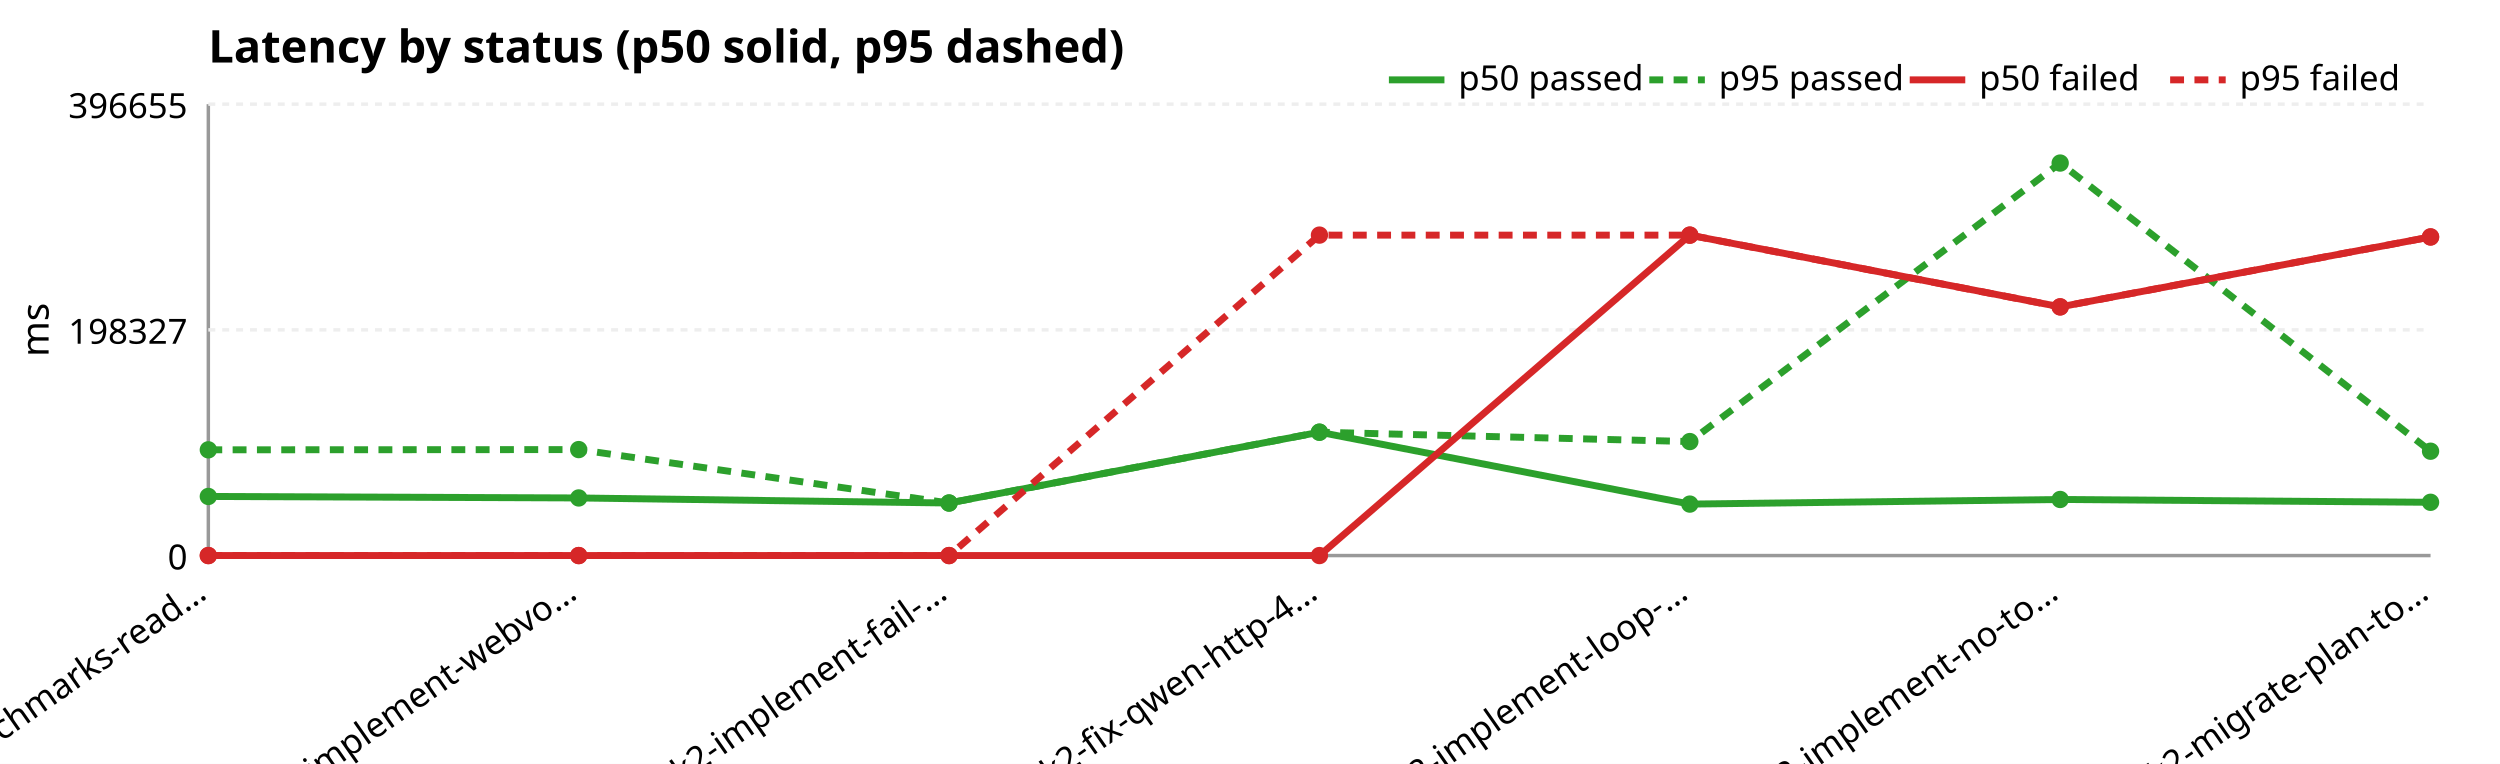
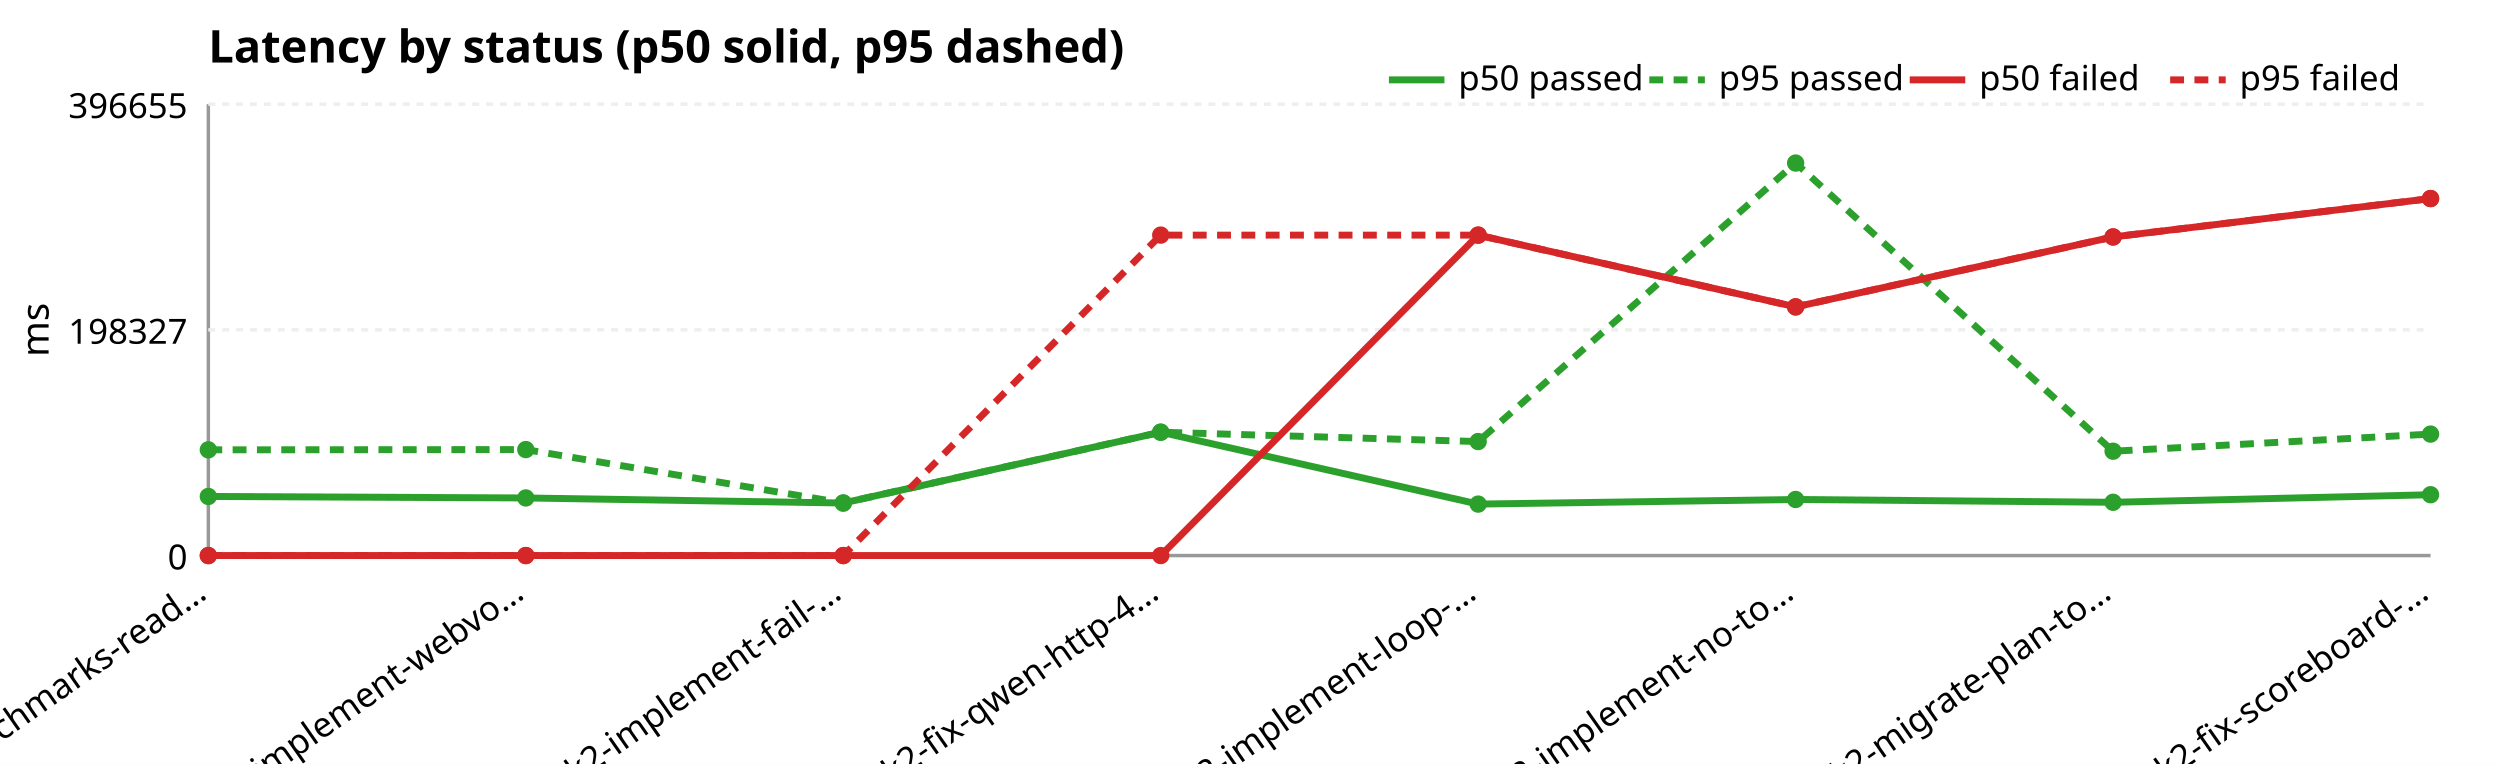
<svg xmlns="http://www.w3.org/2000/svg" viewBox="0 0 720 220" width="720" height="220" font-family="sans-serif">
  <rect width="100%" height="100%" fill="#fff" />
  <text x="60" y="18" font-size="13" font-weight="600">Latency by status (p50 solid, p95 dashed)</text>
  <line x1="60" y1="30" x2="60" y2="160" stroke="#999" />
  <line x1="60" y1="160" x2="700" y2="160" stroke="#999" />
  <text x="54" y="164.0" font-size="10" text-anchor="end" fill="#000">0</text>
  <text x="54" y="99.0" font-size="10" text-anchor="end" fill="#000">198327</text>
  <line x1="60" y1="95.0" x2="700" y2="95.0" stroke="#eee" stroke-dasharray="2,2" />
  <text x="54" y="34.0" font-size="10" text-anchor="end" fill="#000">396655</text>
  <line x1="60" y1="30.0" x2="700" y2="30.0" stroke="#eee" stroke-dasharray="2,2" />
  <text x="14" y="95.0" font-size="11" fill="#000" transform="rotate(-90 14 95.0)" text-anchor="middle">ms</text>
-   <polyline points="60.00,142.98 166.67,143.41 273.33,144.87 380.00,124.47 486.67,145.18 593.33,143.85 700.00,144.66" fill="none" stroke="#2ca02c" stroke-width="2" />
+   <polyline points="60.00,142.98 151.43,143.41 242.86,144.87 334.29,124.47 425.71,145.18 517.14,143.85 608.57,144.66 700.00,142.48" fill="none" stroke="#2ca02c" stroke-width="2" />
  <circle cx="60.00" cy="142.98" r="2.5" fill="#2ca02c" />
-   <circle cx="166.67" cy="143.41" r="2.5" fill="#2ca02c" />
-   <circle cx="273.33" cy="144.87" r="2.5" fill="#2ca02c" />
-   <circle cx="380.00" cy="124.47" r="2.5" fill="#2ca02c" />
-   <circle cx="486.67" cy="145.18" r="2.5" fill="#2ca02c" />
-   <circle cx="593.33" cy="143.85" r="2.5" fill="#2ca02c" />
-   <circle cx="700.00" cy="144.66" r="2.5" fill="#2ca02c" />
-   <polyline points="60.00,129.55 166.67,129.48 273.33,144.87 380.00,124.47 486.67,127.17 593.33,46.96 700.00,129.95" fill="none" stroke="#2ca02c" stroke-width="2" stroke-dasharray="4,3" />
+   <circle cx="151.43" cy="143.41" r="2.5" fill="#2ca02c" />
+   <circle cx="242.86" cy="144.87" r="2.5" fill="#2ca02c" />
+   <circle cx="334.29" cy="124.47" r="2.5" fill="#2ca02c" />
+   <circle cx="425.71" cy="145.18" r="2.5" fill="#2ca02c" />
+   <circle cx="517.14" cy="143.85" r="2.5" fill="#2ca02c" />
+   <circle cx="608.57" cy="144.66" r="2.5" fill="#2ca02c" />
+   <circle cx="700.00" cy="142.48" r="2.5" fill="#2ca02c" />
+   <polyline points="60.00,129.55 151.43,129.48 242.86,144.87 334.29,124.47 425.71,127.17 517.14,46.96 608.57,129.95 700.00,125.02" fill="none" stroke="#2ca02c" stroke-width="2" stroke-dasharray="4,3" />
  <circle cx="60.00" cy="129.55" r="2.5" fill="#2ca02c" />
-   <circle cx="166.67" cy="129.48" r="2.5" fill="#2ca02c" />
-   <circle cx="273.33" cy="144.87" r="2.5" fill="#2ca02c" />
-   <circle cx="380.00" cy="124.47" r="2.5" fill="#2ca02c" />
-   <circle cx="486.67" cy="127.17" r="2.5" fill="#2ca02c" />
-   <circle cx="593.33" cy="46.96" r="2.5" fill="#2ca02c" />
-   <circle cx="700.00" cy="129.95" r="2.5" fill="#2ca02c" />
-   <polyline points="60.00,160.00 166.67,160.00 273.33,160.00 380.00,160.00 486.67,67.72 593.33,88.38 700.00,68.24" fill="none" stroke="#d62728" stroke-width="2" />
+   <circle cx="151.43" cy="129.48" r="2.5" fill="#2ca02c" />
+   <circle cx="242.86" cy="144.87" r="2.5" fill="#2ca02c" />
+   <circle cx="334.29" cy="124.47" r="2.5" fill="#2ca02c" />
+   <circle cx="425.71" cy="127.17" r="2.5" fill="#2ca02c" />
+   <circle cx="517.14" cy="46.96" r="2.5" fill="#2ca02c" />
+   <circle cx="608.57" cy="129.95" r="2.5" fill="#2ca02c" />
+   <circle cx="700.00" cy="125.02" r="2.5" fill="#2ca02c" />
+   <polyline points="60.00,160.00 151.43,160.00 242.86,160.00 334.29,160.00 425.71,67.72 517.14,88.38 608.57,68.24 700.00,57.18" fill="none" stroke="#d62728" stroke-width="2" />
  <circle cx="60.00" cy="160.00" r="2.5" fill="#d62728" />
-   <circle cx="166.67" cy="160.00" r="2.5" fill="#d62728" />
-   <circle cx="273.33" cy="160.00" r="2.5" fill="#d62728" />
-   <circle cx="380.00" cy="160.00" r="2.5" fill="#d62728" />
-   <circle cx="486.67" cy="67.72" r="2.5" fill="#d62728" />
-   <circle cx="593.33" cy="88.38" r="2.5" fill="#d62728" />
-   <circle cx="700.00" cy="68.24" r="2.5" fill="#d62728" />
-   <polyline points="60.00,160.00 166.67,160.00 273.33,160.00 380.00,67.71 486.67,67.72 593.33,88.38 700.00,68.24" fill="none" stroke="#d62728" stroke-width="2" stroke-dasharray="4,3" />
+   <circle cx="151.43" cy="160.00" r="2.5" fill="#d62728" />
+   <circle cx="242.86" cy="160.00" r="2.5" fill="#d62728" />
+   <circle cx="334.29" cy="160.00" r="2.5" fill="#d62728" />
+   <circle cx="425.71" cy="67.72" r="2.5" fill="#d62728" />
+   <circle cx="517.14" cy="88.38" r="2.5" fill="#d62728" />
+   <circle cx="608.57" cy="68.24" r="2.5" fill="#d62728" />
+   <circle cx="700.00" cy="57.18" r="2.5" fill="#d62728" />
+   <polyline points="60.00,160.00 151.43,160.00 242.86,160.00 334.29,67.71 425.71,67.72 517.14,88.38 608.57,68.24 700.00,57.18" fill="none" stroke="#d62728" stroke-width="2" stroke-dasharray="4,3" />
  <circle cx="60.00" cy="160.00" r="2.5" fill="#d62728" />
-   <circle cx="166.67" cy="160.00" r="2.5" fill="#d62728" />
-   <circle cx="273.33" cy="160.00" r="2.5" fill="#d62728" />
-   <circle cx="380.00" cy="67.71" r="2.5" fill="#d62728" />
-   <circle cx="486.67" cy="67.72" r="2.5" fill="#d62728" />
-   <circle cx="593.33" cy="88.38" r="2.5" fill="#d62728" />
-   <circle cx="700.00" cy="68.24" r="2.5" fill="#d62728" />
+   <circle cx="151.43" cy="160.00" r="2.5" fill="#d62728" />
+   <circle cx="242.86" cy="160.00" r="2.5" fill="#d62728" />
+   <circle cx="334.29" cy="67.71" r="2.5" fill="#d62728" />
+   <circle cx="425.71" cy="67.72" r="2.5" fill="#d62728" />
+   <circle cx="517.14" cy="88.38" r="2.5" fill="#d62728" />
+   <circle cx="608.57" cy="68.24" r="2.5" fill="#d62728" />
+   <circle cx="700.00" cy="57.18" r="2.5" fill="#d62728" />
  <line x1="400" y1="23" x2="416" y2="23" stroke="#2ca02c" stroke-width="2" />
  <text x="420" y="26" font-size="10" fill="#000">p50 passed</text>
  <line x1="475" y1="23" x2="491" y2="23" stroke="#2ca02c" stroke-width="2" stroke-dasharray="4,3" />
  <text x="495" y="26" font-size="10" fill="#000">p95 passed</text>
  <line x1="550" y1="23" x2="566" y2="23" stroke="#d62728" stroke-width="2" />
  <text x="570" y="26" font-size="10" fill="#000">p50 failed</text>
  <line x1="625" y1="23" x2="641" y2="23" stroke="#d62728" stroke-width="2" stroke-dasharray="4,3" />
  <text x="645" y="26" font-size="10" fill="#000">p95 failed</text>
  <text x="60.00" y="172" font-size="10" fill="#000" text-anchor="end" transform="rotate(-35 60.00 172)">task2-benchmarks-read…</text>
-   <text x="166.67" y="172" font-size="10" fill="#000" text-anchor="end" transform="rotate(-35 166.67 172)">task2-implement-webvo…</text>
-   <text x="273.33" y="172" font-size="10" fill="#000" text-anchor="end" transform="rotate(-35 273.33 172)">task2-implement-fail-…</text>
-   <text x="380.00" y="172" font-size="10" fill="#000" text-anchor="end" transform="rotate(-35 380.00 172)">task2-fix-qwen-http-4…</text>
-   <text x="486.67" y="172" font-size="10" fill="#000" text-anchor="end" transform="rotate(-35 486.67 172)">task2-implement-loop-…</text>
-   <text x="593.33" y="172" font-size="10" fill="#000" text-anchor="end" transform="rotate(-35 593.33 172)">task2-implement-no-to…</text>
-   <text x="700.00" y="172" font-size="10" fill="#000" text-anchor="end" transform="rotate(-35 700.00 172)">task2-migrate-plan-to…</text>
+   <text x="151.43" y="172" font-size="10" fill="#000" text-anchor="end" transform="rotate(-35 151.43 172)">task2-implement-webvo…</text>
+   <text x="242.86" y="172" font-size="10" fill="#000" text-anchor="end" transform="rotate(-35 242.86 172)">task2-implement-fail-…</text>
+   <text x="334.29" y="172" font-size="10" fill="#000" text-anchor="end" transform="rotate(-35 334.29 172)">task2-fix-qwen-http-4…</text>
+   <text x="425.71" y="172" font-size="10" fill="#000" text-anchor="end" transform="rotate(-35 425.71 172)">task2-implement-loop-…</text>
+   <text x="517.14" y="172" font-size="10" fill="#000" text-anchor="end" transform="rotate(-35 517.14 172)">task2-implement-no-to…</text>
+   <text x="608.57" y="172" font-size="10" fill="#000" text-anchor="end" transform="rotate(-35 608.57 172)">task2-migrate-plan-to…</text>
+   <text x="700.00" y="172" font-size="10" fill="#000" text-anchor="end" transform="rotate(-35 700.00 172)">task2-fix-scoreboard-…</text>
</svg>
